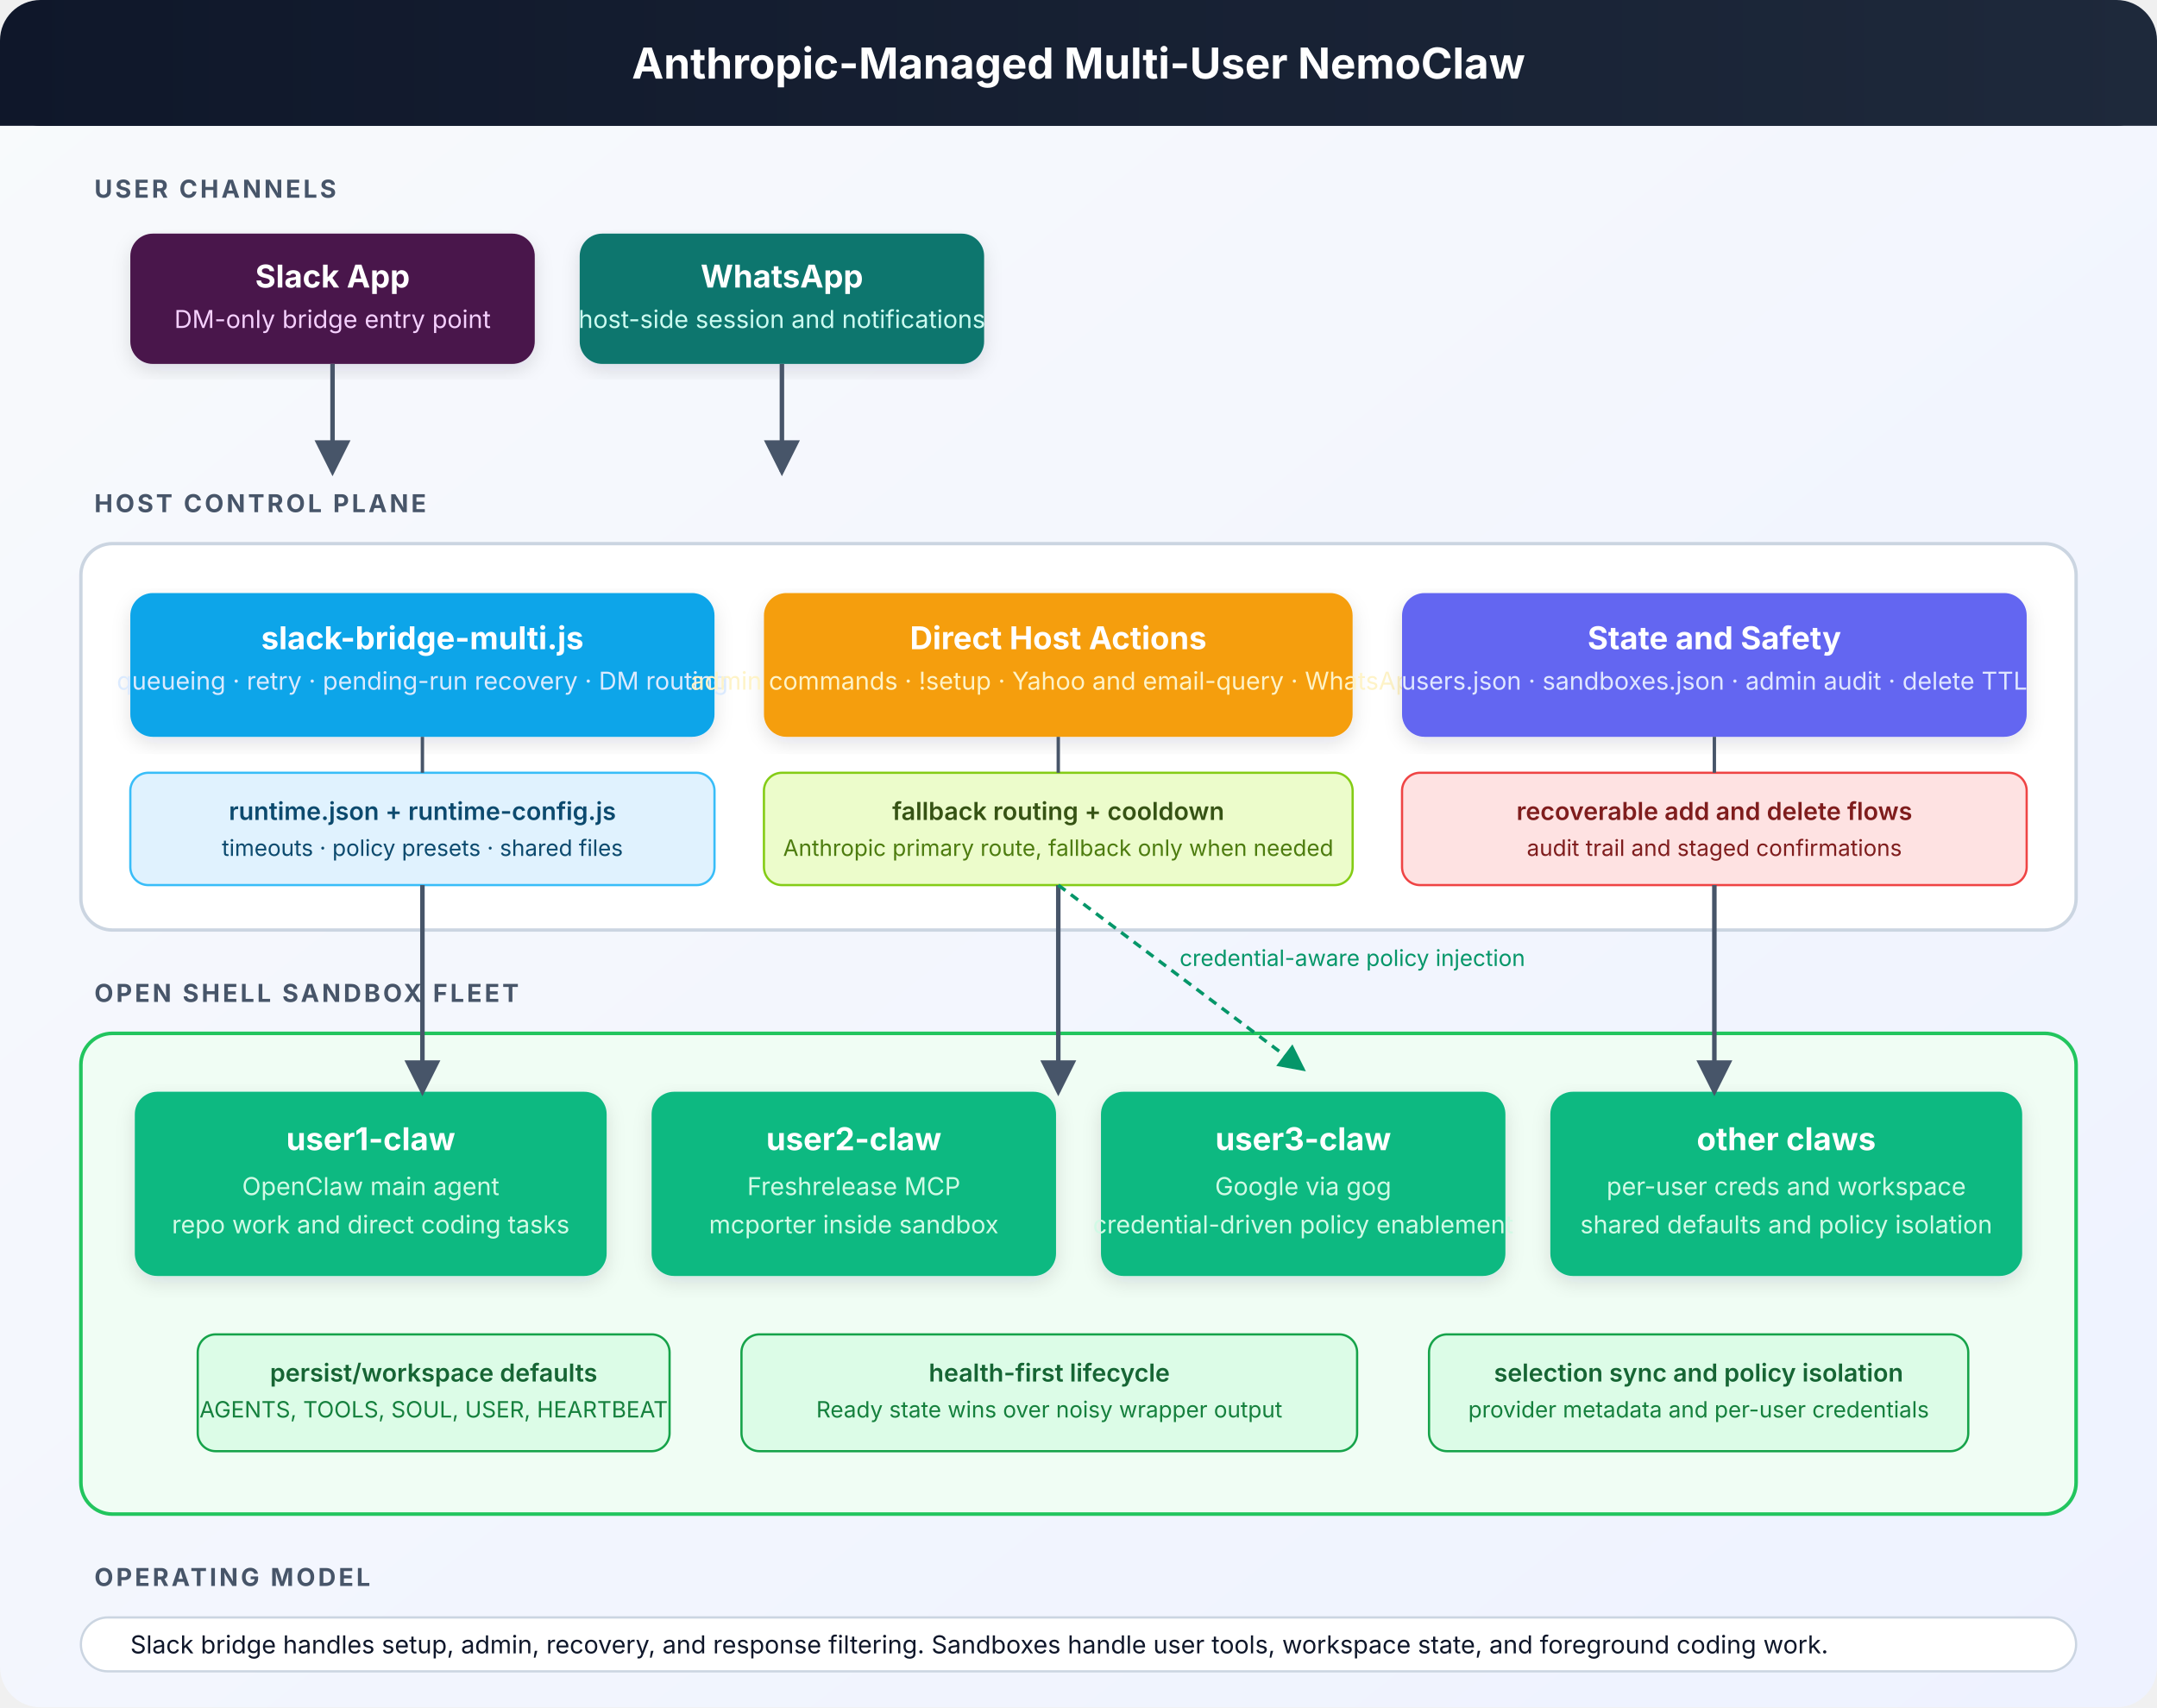
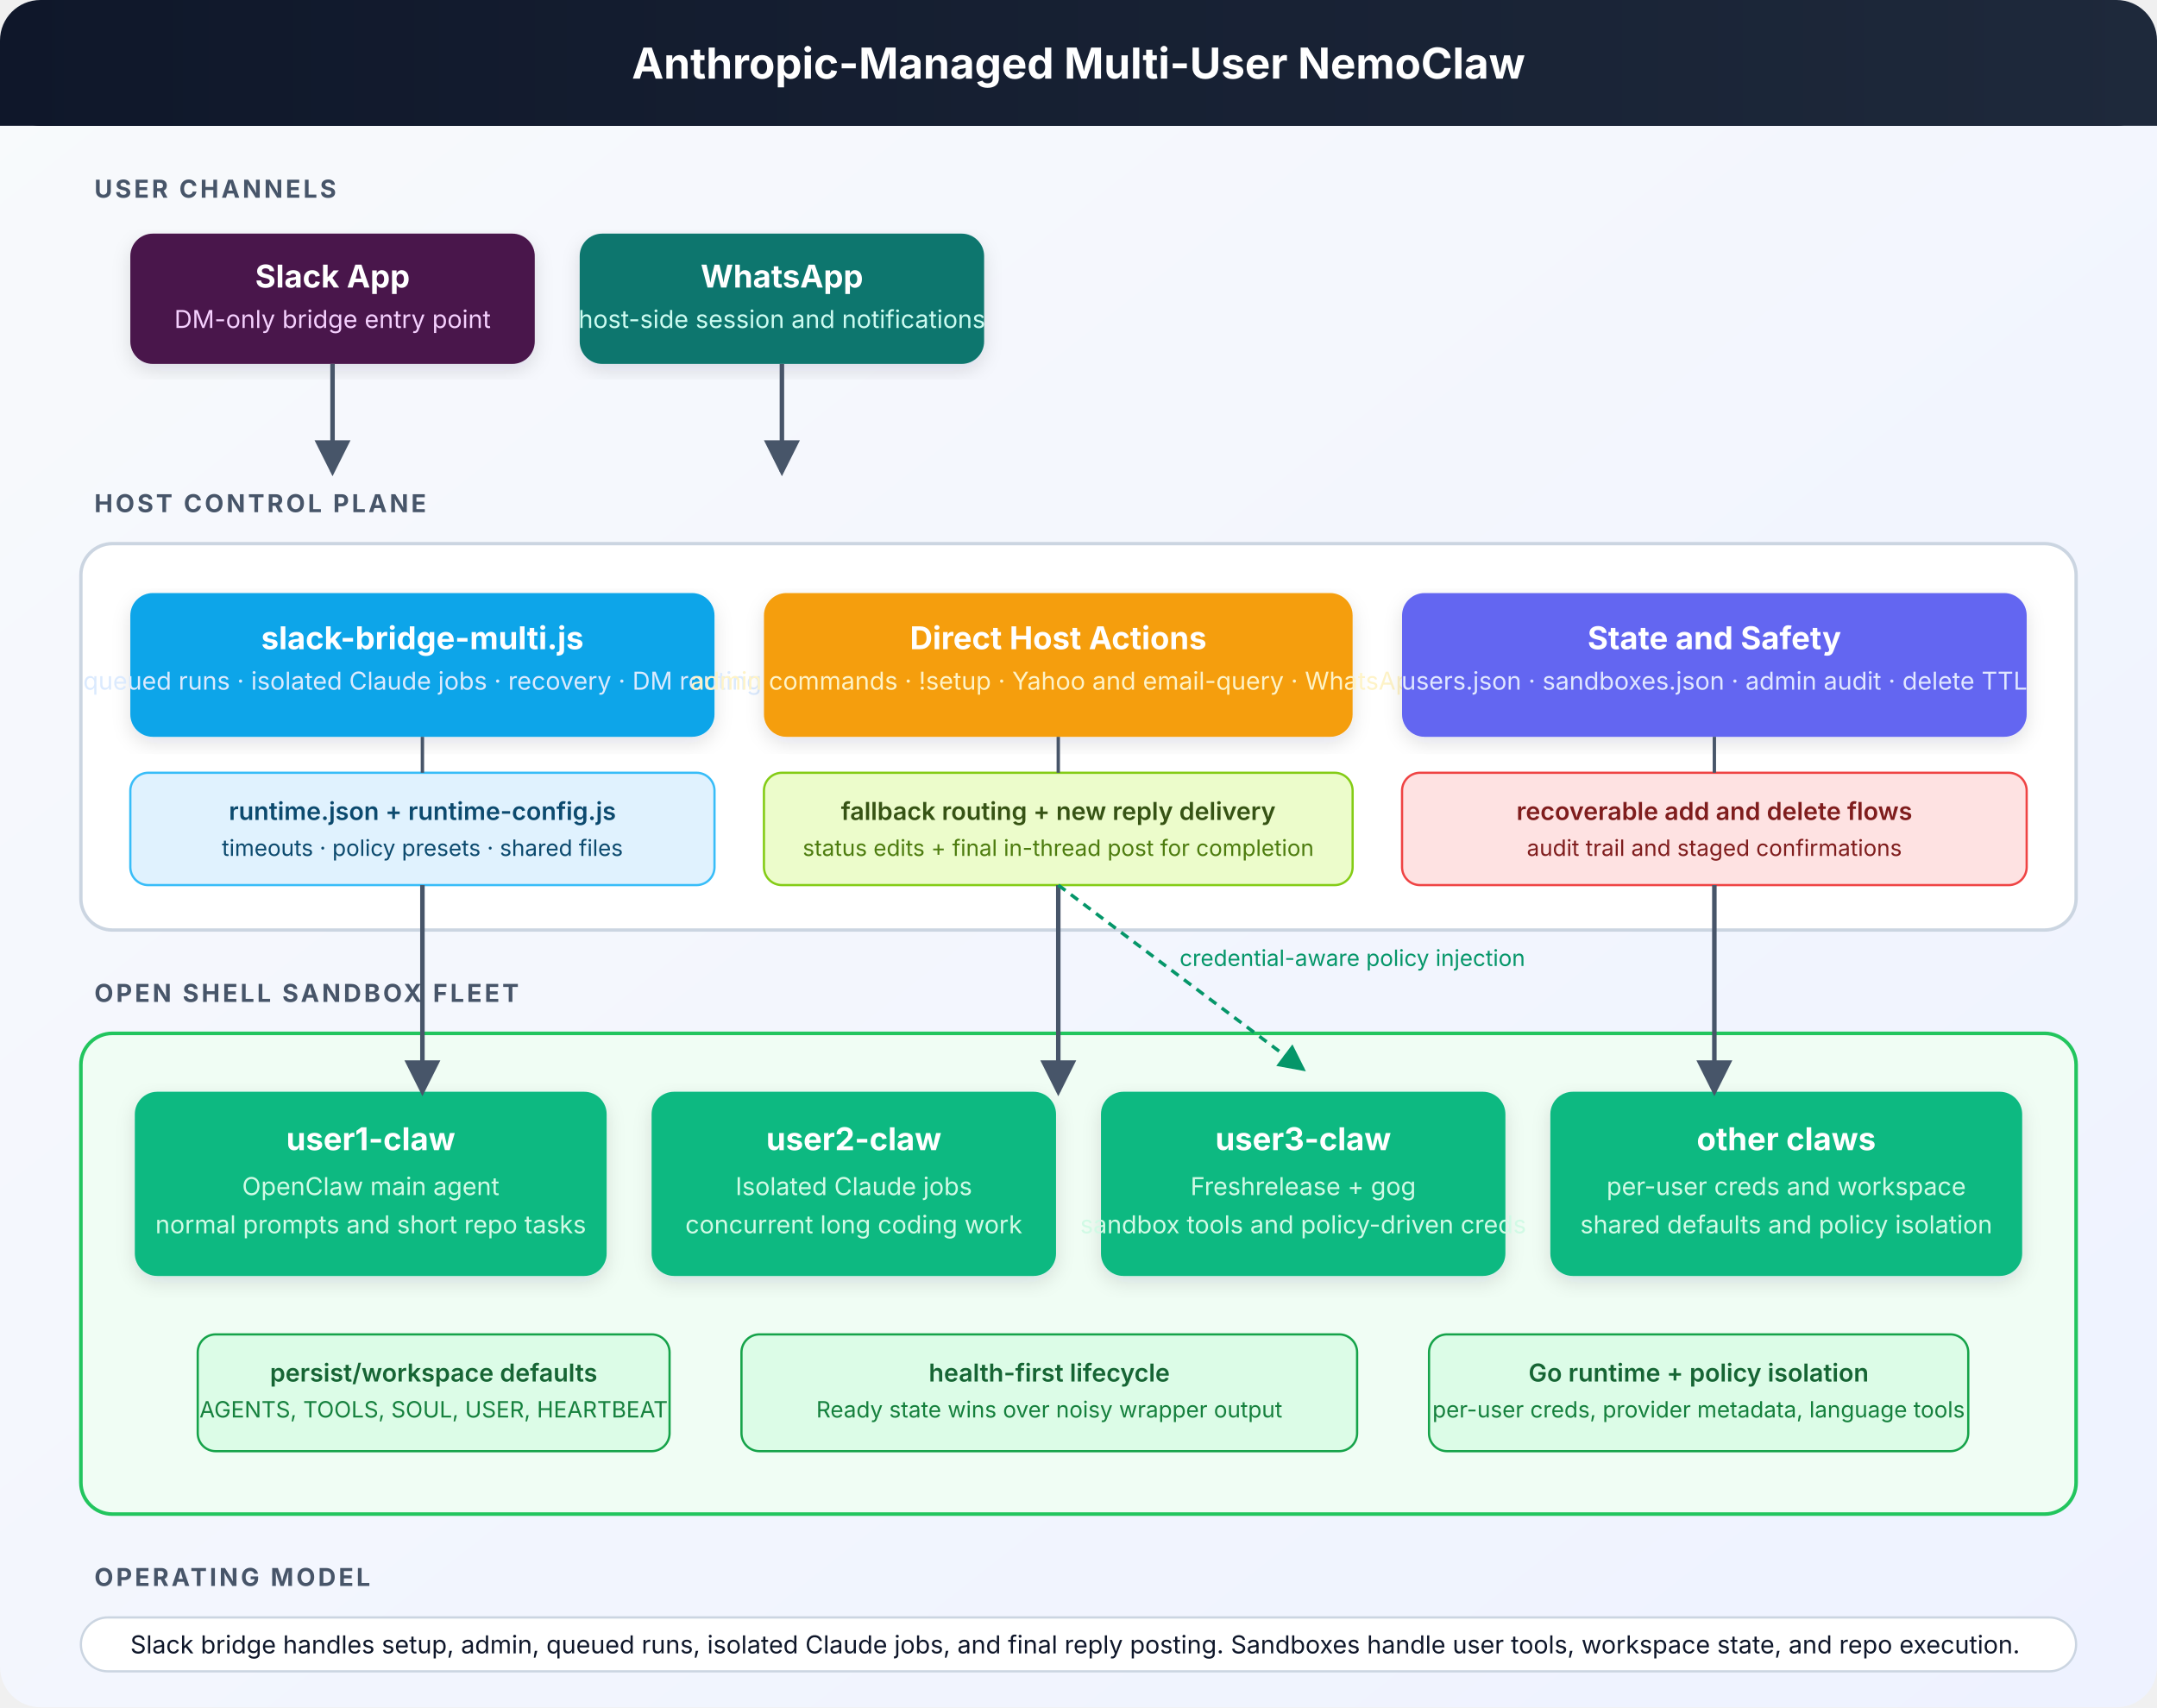
<svg xmlns="http://www.w3.org/2000/svg" viewBox="0 0 960 760" font-family="Inter, system-ui, sans-serif" font-size="13">
  <defs>
    <linearGradient id="bg" x1="0" y1="0" x2="1" y2="1">
      <stop offset="0%" stop-color="#f8fafc" />
      <stop offset="100%" stop-color="#eef2ff" />
    </linearGradient>
    <linearGradient id="title" x1="0" y1="0" x2="1" y2="0">
      <stop offset="0%" stop-color="#0f172a" />
      <stop offset="100%" stop-color="#1e293b" />
    </linearGradient>
    <filter id="shadow" x="-8%" y="-8%" width="116%" height="120%">
      <feDropShadow dx="0" dy="3" stdDeviation="4" flood-color="#0f172a" flood-opacity="0.12" />
    </filter>
    <marker id="arrow" markerWidth="8" markerHeight="8" refX="7" refY="4" orient="auto">
      <path d="M0,0 L8,4 L0,8 z" fill="#475569" />
    </marker>
    <marker id="arrowGreen" markerWidth="8" markerHeight="8" refX="7" refY="4" orient="auto">
      <path d="M0,0 L8,4 L0,8 z" fill="#059669" />
    </marker>
  </defs>
  <rect width="960" height="760" rx="18" fill="url(#bg)" />
  <rect x="0" y="0" width="960" height="56" rx="18" fill="url(#title)" />
  <rect x="0" y="28" width="960" height="28" fill="url(#title)" />
  <text x="480" y="35" text-anchor="middle" fill="#ffffff" font-size="19" font-weight="700">Anthropic-Managed Multi-User NemoClaw</text>
  <text x="42" y="88" fill="#475569" font-size="11" font-weight="700" letter-spacing="1.2">USER CHANNELS</text>
  <rect x="58" y="104" width="180" height="58" rx="10" fill="#4A154B" filter="url(#shadow)" />
  <text x="148" y="128" text-anchor="middle" fill="#ffffff" font-size="14" font-weight="700">Slack App</text>
  <text x="148" y="146" text-anchor="middle" fill="#f5d0fe" font-size="11">DM-only bridge entry point</text>
  <rect x="258" y="104" width="180" height="58" rx="10" fill="#0f766e" filter="url(#shadow)" />
  <text x="348" y="128" text-anchor="middle" fill="#ffffff" font-size="14" font-weight="700">WhatsApp</text>
  <text x="348" y="146" text-anchor="middle" fill="#ccfbf1" font-size="11">host-side session and notifications</text>
  <line x1="148" y1="162" x2="148" y2="210" stroke="#475569" stroke-width="2" marker-end="url(#arrow)" />
  <line x1="348" y1="162" x2="348" y2="210" stroke="#475569" stroke-width="2" marker-end="url(#arrow)" />
  <text x="42" y="228" fill="#475569" font-size="11" font-weight="700" letter-spacing="1.2">HOST CONTROL PLANE</text>
  <rect x="36" y="242" width="888" height="172" rx="14" fill="#ffffff" stroke="#cbd5e1" stroke-width="1.5" />
  <rect x="58" y="264" width="260" height="64" rx="10" fill="#0ea5e9" filter="url(#shadow)" />
  <text x="188" y="289" text-anchor="middle" fill="#ffffff" font-size="14" font-weight="700">slack-bridge-multi.js</text>
-   <text x="188" y="307" text-anchor="middle" fill="#dbeafe" font-size="11">queueing · retry · pending-run recovery · DM routing</text>
+   <text x="188" y="307" text-anchor="middle" fill="#dbeafe" font-size="11">queued runs · isolated Claude jobs · recovery · DM routing</text>
  <rect x="340" y="264" width="262" height="64" rx="10" fill="#f59e0b" filter="url(#shadow)" />
  <text x="471" y="289" text-anchor="middle" fill="#ffffff" font-size="14" font-weight="700">Direct Host Actions</text>
  <text x="471" y="307" text-anchor="middle" fill="#fef3c7" font-size="11">admin commands · !setup · Yahoo and email-query · WhatsApp</text>
  <rect x="624" y="264" width="278" height="64" rx="10" fill="#6366f1" filter="url(#shadow)" />
  <text x="763" y="289" text-anchor="middle" fill="#ffffff" font-size="14" font-weight="700">State and Safety</text>
  <text x="763" y="307" text-anchor="middle" fill="#e0e7ff" font-size="11">users.json · sandboxes.json · admin audit · delete TTL</text>
  <rect x="58" y="344" width="260" height="50" rx="8" fill="#e0f2fe" stroke="#38bdf8" />
  <text x="188" y="365" text-anchor="middle" fill="#0c4a6e" font-size="11" font-weight="600">runtime.json + runtime-config.js</text>
  <text x="188" y="381" text-anchor="middle" fill="#0c4a6e" font-size="10">timeouts · policy presets · shared files</text>
  <rect x="340" y="344" width="262" height="50" rx="8" fill="#ecfccb" stroke="#84cc16" />
-   <text x="471" y="365" text-anchor="middle" fill="#365314" font-size="11" font-weight="600">fallback routing + cooldown</text>
-   <text x="471" y="381" text-anchor="middle" fill="#4d7c0f" font-size="10">Anthropic primary route, fallback only when needed</text>
+   <text x="471" y="365" text-anchor="middle" fill="#365314" font-size="11" font-weight="600">fallback routing + new reply delivery</text>
+   <text x="471" y="381" text-anchor="middle" fill="#4d7c0f" font-size="10">status edits + final in-thread post for completion</text>
  <rect x="624" y="344" width="278" height="50" rx="8" fill="#fee2e2" stroke="#ef4444" />
  <text x="763" y="365" text-anchor="middle" fill="#7f1d1d" font-size="11" font-weight="600">recoverable add and delete flows</text>
  <text x="763" y="381" text-anchor="middle" fill="#7f1d1d" font-size="10">audit trail and staged confirmations</text>
  <line x1="188" y1="328" x2="188" y2="344" stroke="#475569" stroke-width="1.5" />
  <line x1="471" y1="328" x2="471" y2="344" stroke="#475569" stroke-width="1.5" />
  <line x1="763" y1="328" x2="763" y2="344" stroke="#475569" stroke-width="1.5" />
  <text x="42" y="446" fill="#475569" font-size="11" font-weight="700" letter-spacing="1.2">OPEN SHELL SANDBOX FLEET</text>
  <rect x="36" y="460" width="888" height="214" rx="14" fill="#f0fdf4" stroke="#22c55e" stroke-width="1.6" />
  <rect x="60" y="486" width="210" height="82" rx="10" fill="#10b981" filter="url(#shadow)" />
  <text x="165" y="512" text-anchor="middle" fill="#ffffff" font-size="14" font-weight="700">user1-claw</text>
  <text x="165" y="532" text-anchor="middle" fill="#d1fae5" font-size="11">OpenClaw main agent</text>
-   <text x="165" y="549" text-anchor="middle" fill="#d1fae5" font-size="11">repo work and direct coding tasks</text>
+   <text x="165" y="549" text-anchor="middle" fill="#d1fae5" font-size="11">normal prompts and short repo tasks</text>
  <rect x="290" y="486" width="180" height="82" rx="10" fill="#10b981" filter="url(#shadow)" />
  <text x="380" y="512" text-anchor="middle" fill="#ffffff" font-size="14" font-weight="700">user2-claw</text>
-   <text x="380" y="532" text-anchor="middle" fill="#d1fae5" font-size="11">Freshrelease MCP</text>
-   <text x="380" y="549" text-anchor="middle" fill="#d1fae5" font-size="11">mcporter inside sandbox</text>
+   <text x="380" y="532" text-anchor="middle" fill="#d1fae5" font-size="11">Isolated Claude jobs</text>
+   <text x="380" y="549" text-anchor="middle" fill="#d1fae5" font-size="11">concurrent long coding work</text>
  <rect x="490" y="486" width="180" height="82" rx="10" fill="#10b981" filter="url(#shadow)" />
  <text x="580" y="512" text-anchor="middle" fill="#ffffff" font-size="14" font-weight="700">user3-claw</text>
-   <text x="580" y="532" text-anchor="middle" fill="#d1fae5" font-size="11">Google via gog</text>
-   <text x="580" y="549" text-anchor="middle" fill="#d1fae5" font-size="11">credential-driven policy enablement</text>
+   <text x="580" y="532" text-anchor="middle" fill="#d1fae5" font-size="11">Freshrelease + gog</text>
+   <text x="580" y="549" text-anchor="middle" fill="#d1fae5" font-size="11">sandbox tools and policy-driven creds</text>
  <rect x="690" y="486" width="210" height="82" rx="10" fill="#10b981" filter="url(#shadow)" />
  <text x="795" y="512" text-anchor="middle" fill="#ffffff" font-size="14" font-weight="700">other claws</text>
  <text x="795" y="532" text-anchor="middle" fill="#d1fae5" font-size="11">per-user creds and workspace</text>
  <text x="795" y="549" text-anchor="middle" fill="#d1fae5" font-size="11">shared defaults and policy isolation</text>
  <rect x="88" y="594" width="210" height="52" rx="8" fill="#dcfce7" stroke="#16a34a" />
  <text x="193" y="615" text-anchor="middle" fill="#166534" font-size="11" font-weight="600">persist/workspace defaults</text>
  <text x="193" y="631" text-anchor="middle" fill="#15803d" font-size="10">AGENTS, TOOLS, SOUL, USER, HEARTBEAT</text>
  <rect x="330" y="594" width="274" height="52" rx="8" fill="#dcfce7" stroke="#16a34a" />
  <text x="467" y="615" text-anchor="middle" fill="#166534" font-size="11" font-weight="600">health-first lifecycle</text>
  <text x="467" y="631" text-anchor="middle" fill="#15803d" font-size="10">Ready state wins over noisy wrapper output</text>
  <rect x="636" y="594" width="240" height="52" rx="8" fill="#dcfce7" stroke="#16a34a" />
-   <text x="756" y="615" text-anchor="middle" fill="#166534" font-size="11" font-weight="600">selection sync and policy isolation</text>
-   <text x="756" y="631" text-anchor="middle" fill="#15803d" font-size="10">provider metadata and per-user credentials</text>
+   <text x="756" y="615" text-anchor="middle" fill="#166534" font-size="11" font-weight="600">Go runtime + policy isolation</text>
+   <text x="756" y="631" text-anchor="middle" fill="#15803d" font-size="10">per-user creds, provider metadata, language tools</text>
  <line x1="188" y1="394" x2="188" y2="486" stroke="#475569" stroke-width="2" marker-end="url(#arrow)" />
  <line x1="471" y1="394" x2="471" y2="486" stroke="#475569" stroke-width="2" marker-end="url(#arrow)" />
  <line x1="763" y1="394" x2="763" y2="486" stroke="#475569" stroke-width="2" marker-end="url(#arrow)" />
  <line x1="471" y1="394" x2="580" y2="476" stroke="#059669" stroke-width="1.5" stroke-dasharray="4,3" marker-end="url(#arrowGreen)" />
  <text x="525" y="430" fill="#059669" font-size="10">credential-aware policy injection</text>
  <text x="42" y="706" fill="#475569" font-size="11" font-weight="700" letter-spacing="1.2">OPERATING MODEL</text>
  <rect x="36" y="720" width="888" height="24" rx="12" fill="#ffffff" stroke="#cbd5e1" />
  <text x="58" y="736" fill="#0f172a" font-size="11">
-     Slack bridge handles setup, admin, recovery, and response filtering. Sandboxes handle user tools, workspace state, and foreground coding work.
+     Slack bridge handles setup, admin, queued runs, isolated Claude jobs, and final reply posting. Sandboxes handle user tools, workspace state, and repo execution.
  </text>
</svg>
